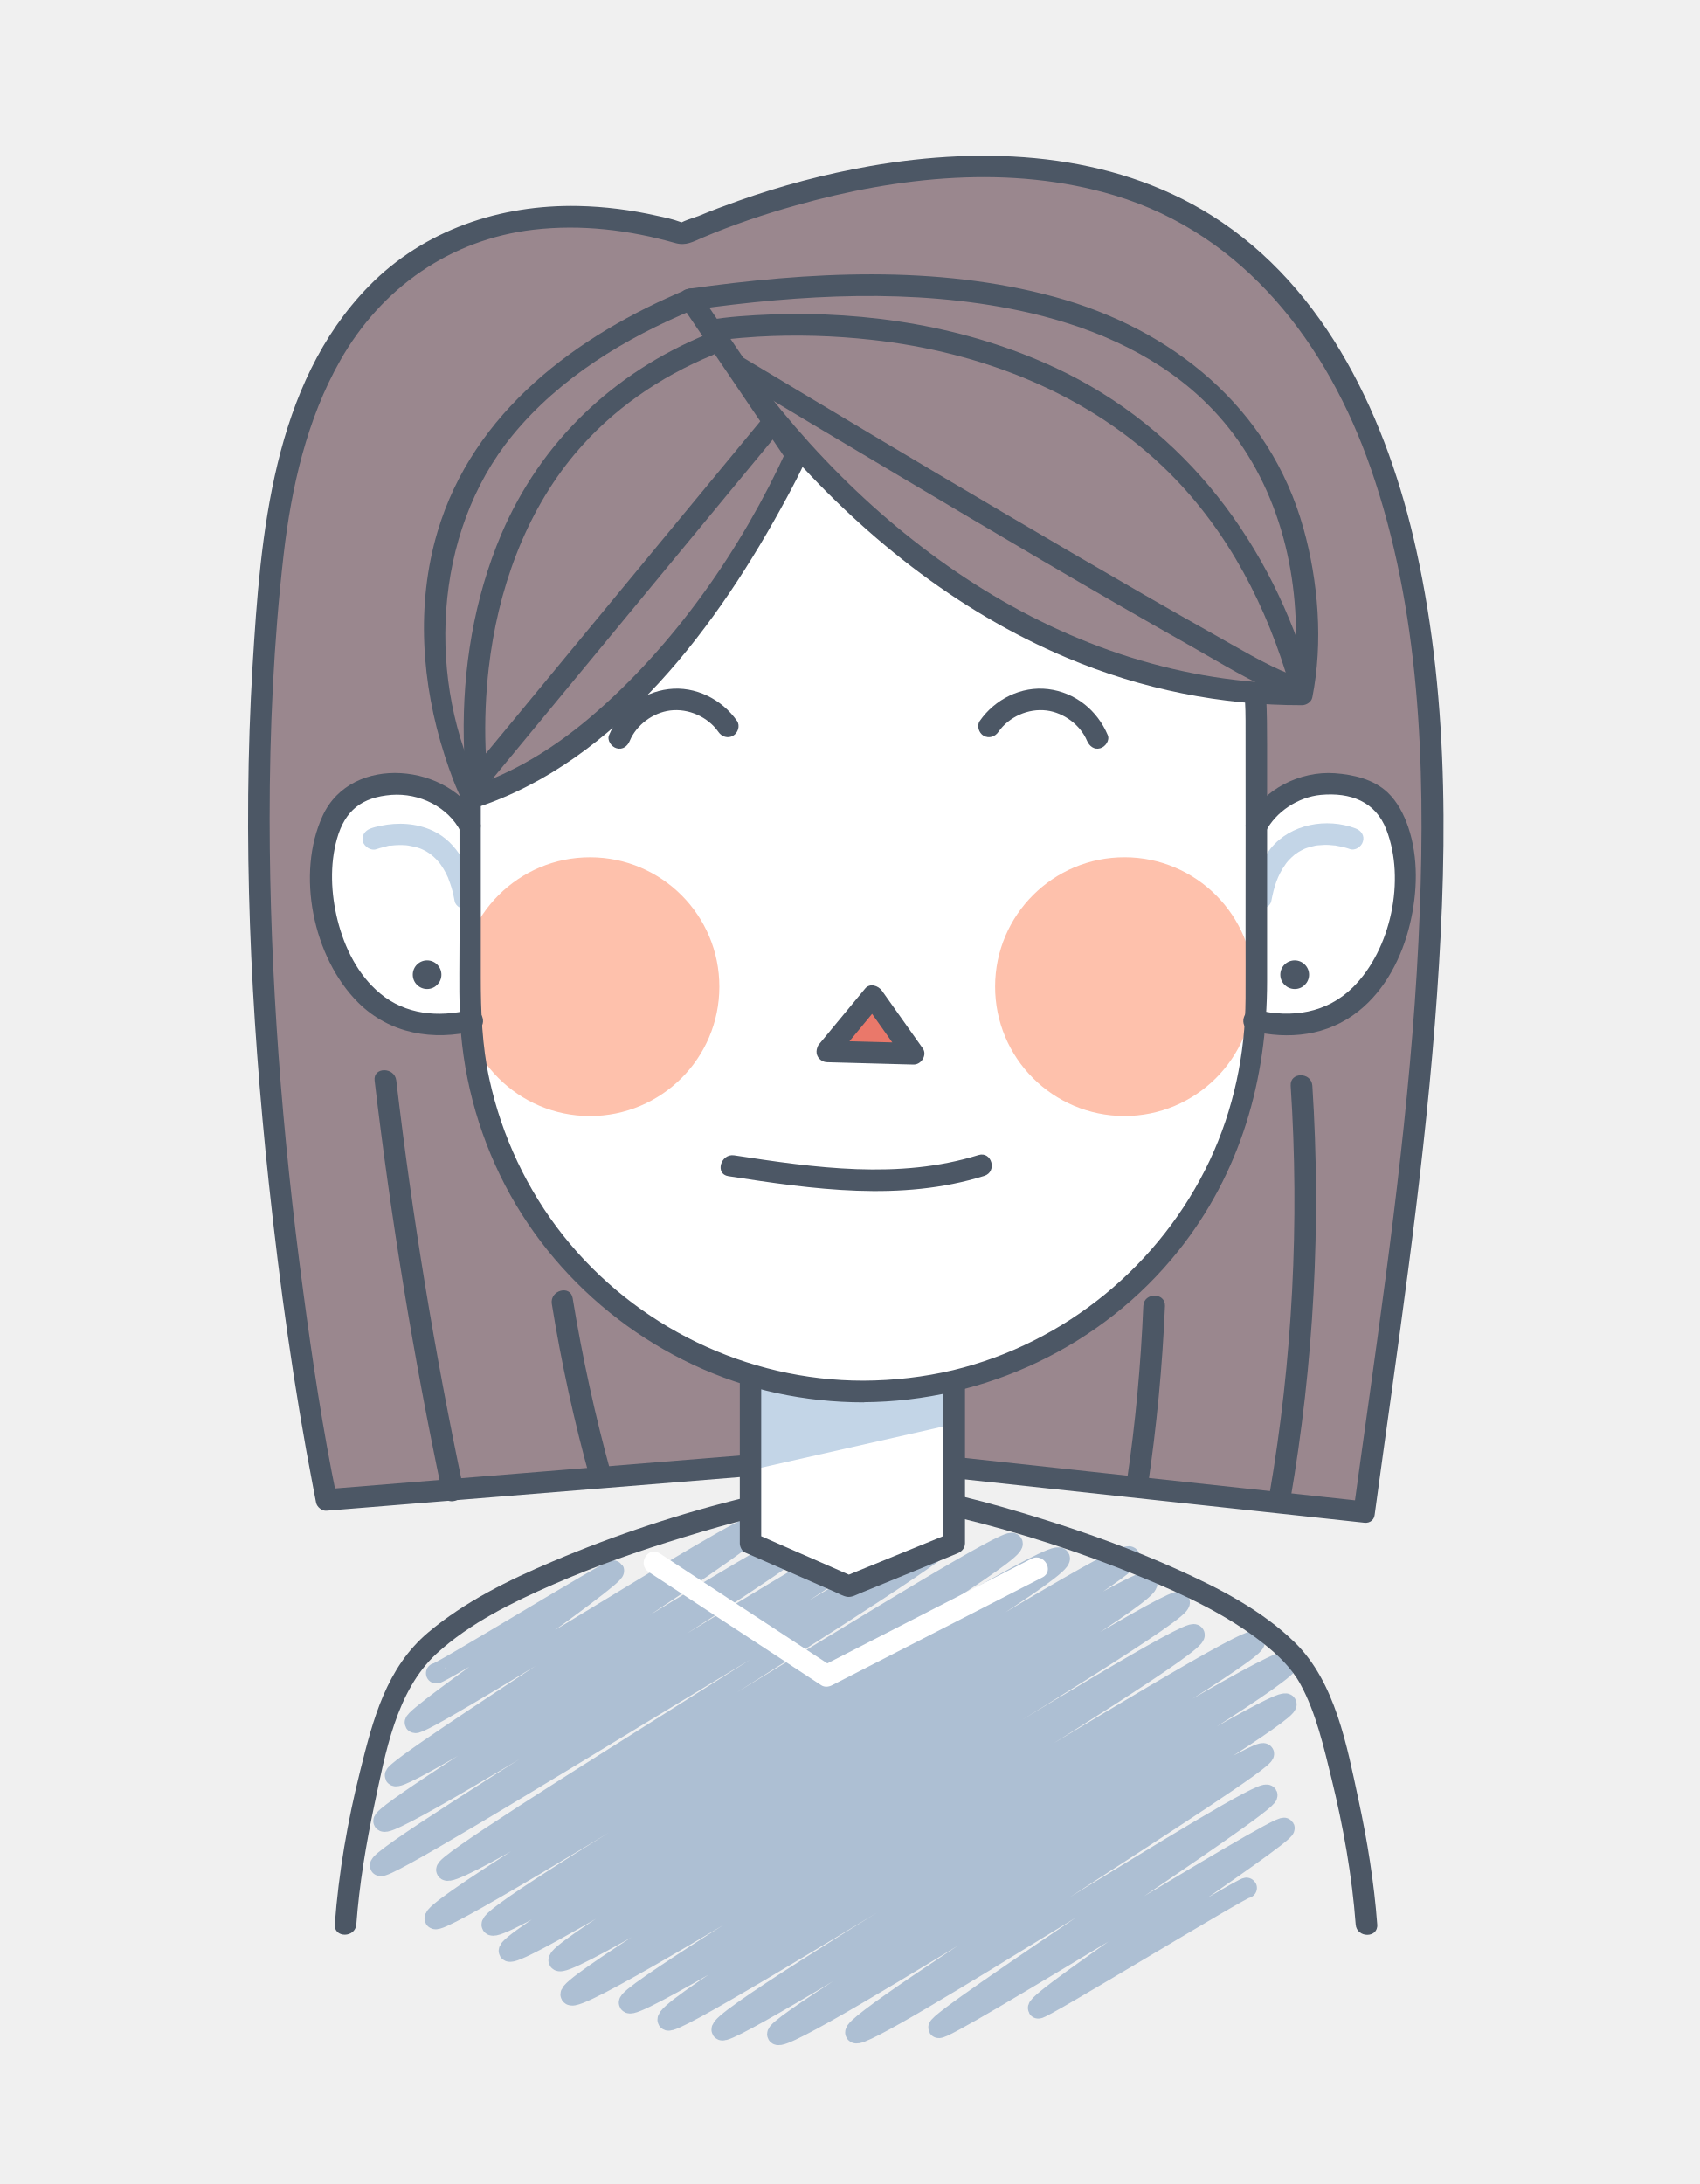
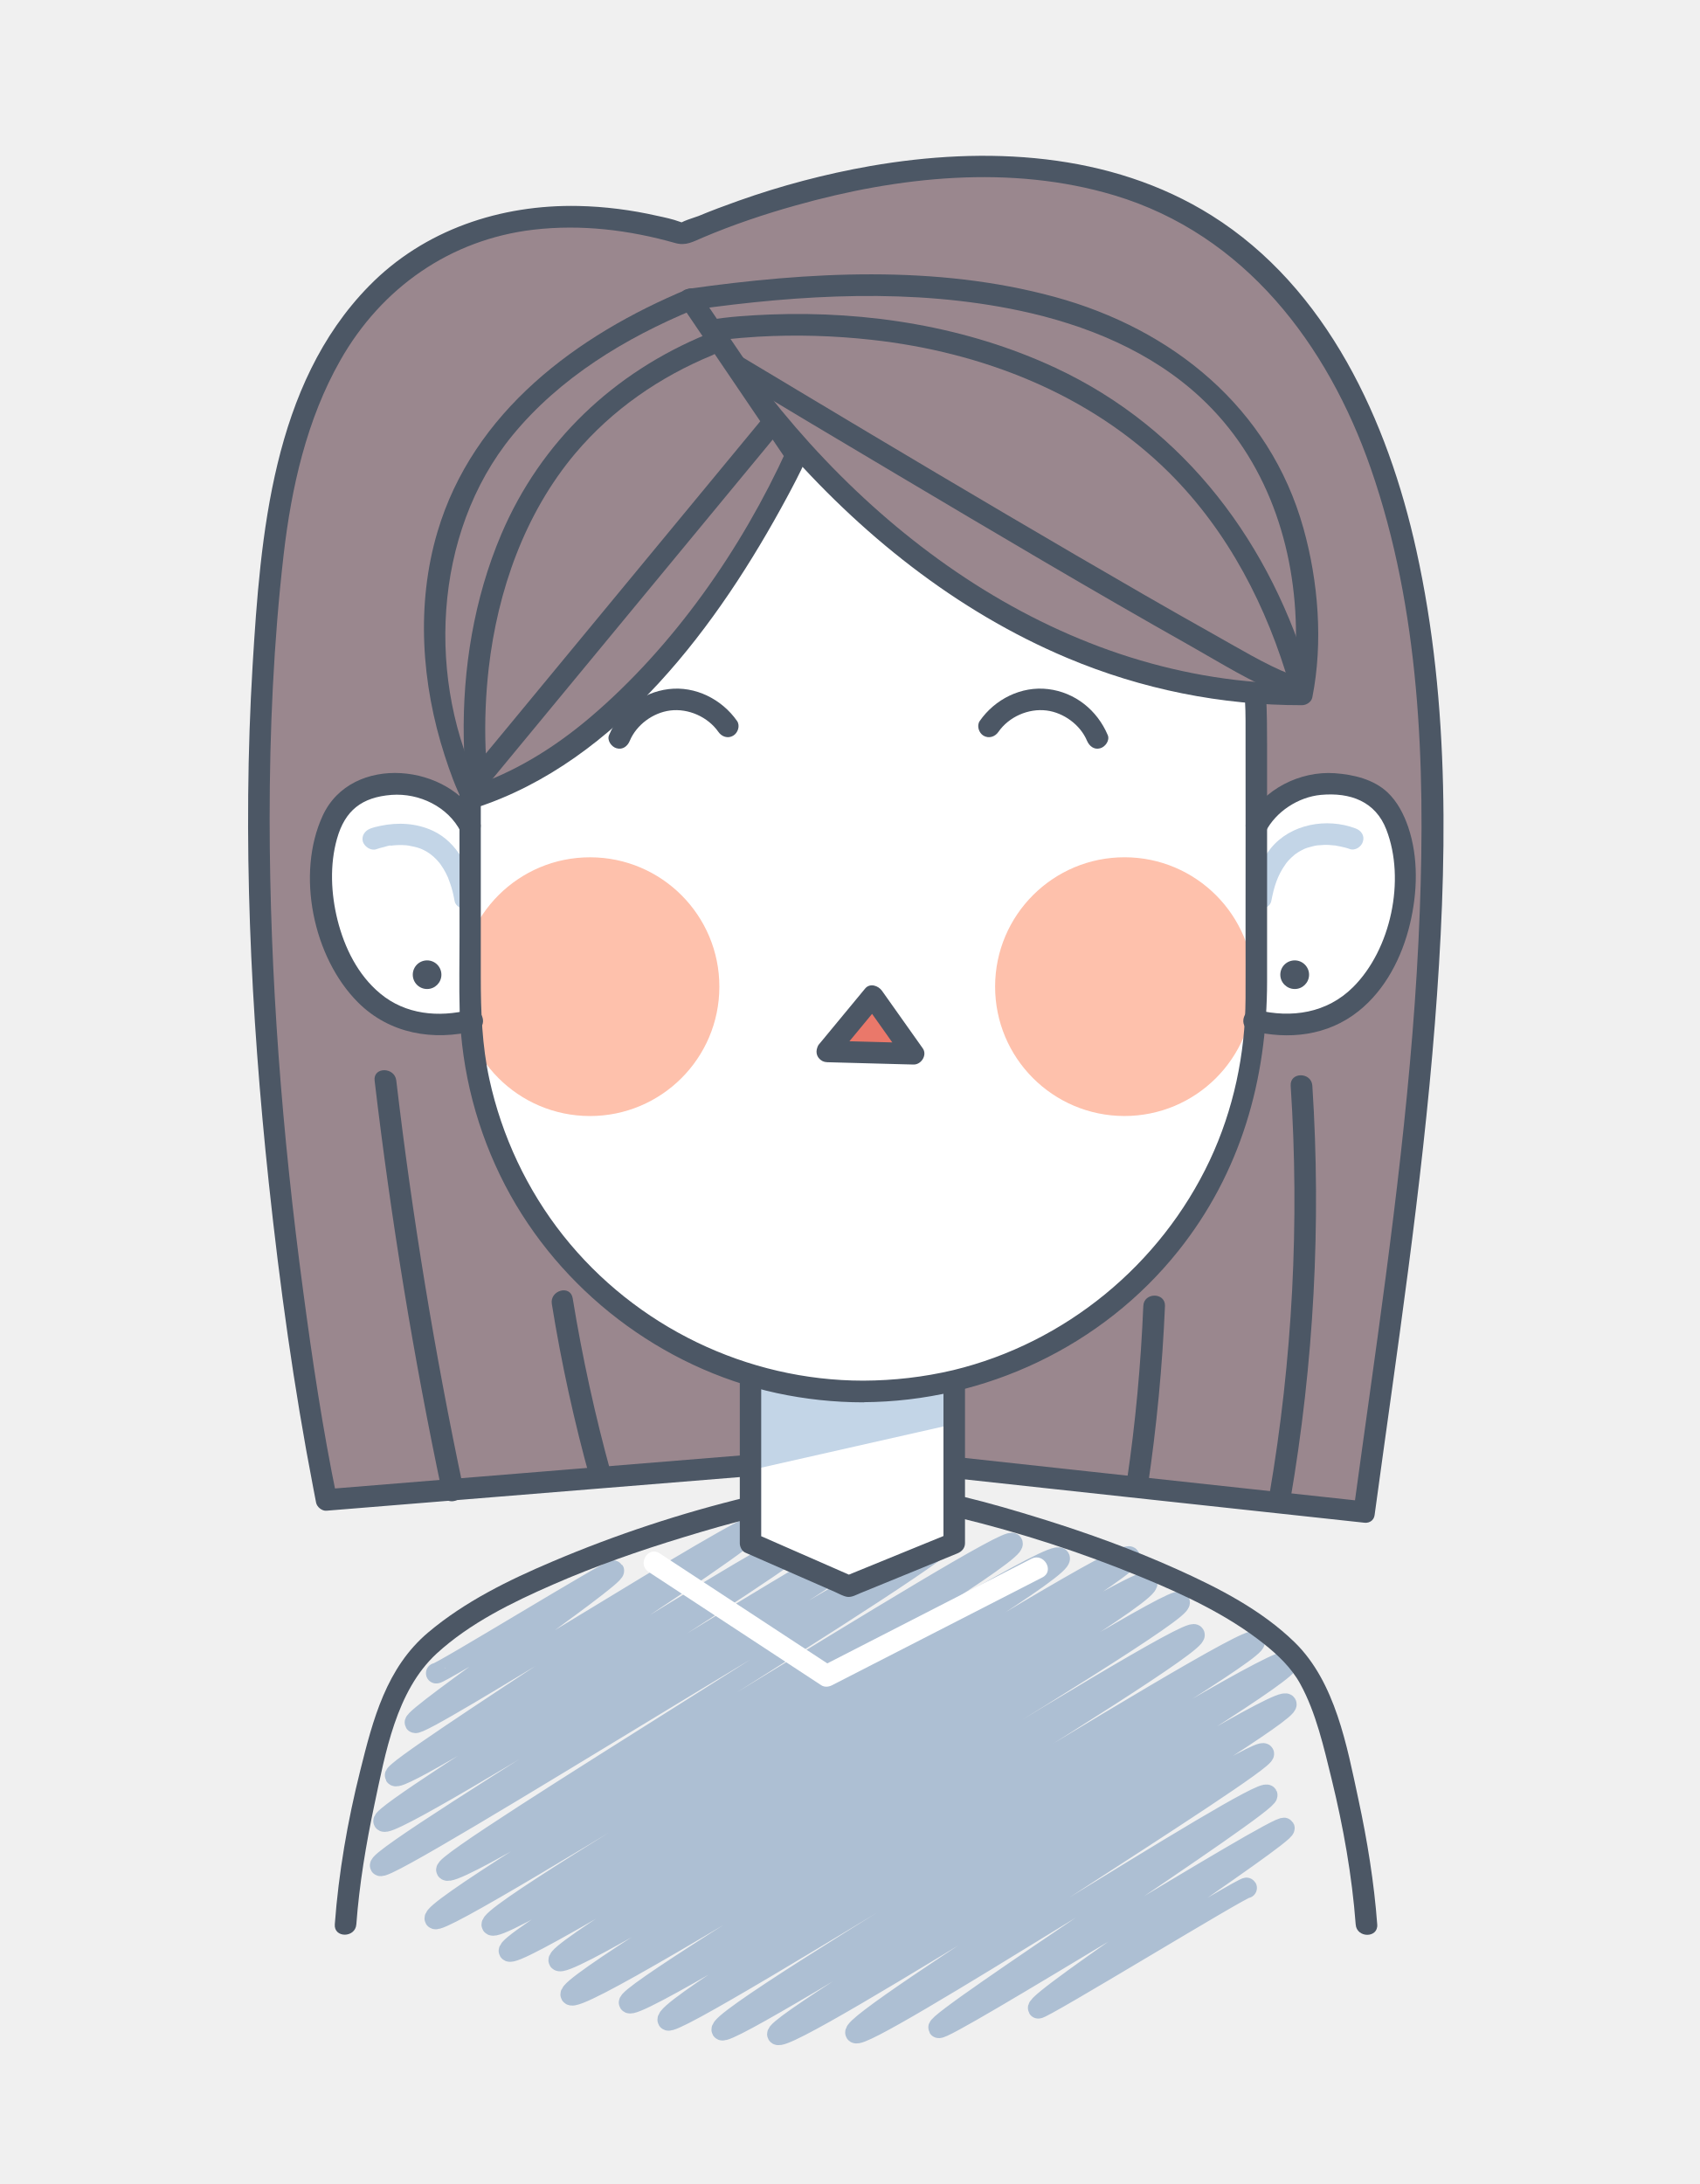
<svg xmlns="http://www.w3.org/2000/svg" version="1.1" x="0px" y="0px" viewBox="0 0 124.68 160.21" style="enable-background:new 0 0 124.68 160.21;" xml:space="preserve">
  <style type="text/css">
	.st0{fill:#EDF0F4;}
	.st1{fill:#9A878E;}
	.st2{fill:#4C5765;}
	.st3{fill:none;stroke:#ADBFD3;stroke-width:1.507;stroke-linecap:round;stroke-linejoin:round;}
	.st4{fill:#FFFFFF;}
	.st5{fill:#C3D5E7;}
	.st6{fill:#EA786A;}
	.st7{fill:#FEC1AC;}
	.st8{display:none;fill:#4C5765;}
	.st9{fill:none;stroke:#EB695C;stroke-width:1.507;stroke-linecap:round;stroke-linejoin:round;}
	.st10{fill:none;stroke:#4C5765;stroke-width:1.507;stroke-linecap:round;stroke-linejoin:round;}
	.st11{fill:#E9796A;stroke:#4C5765;stroke-width:0.527;stroke-miterlimit:10;}
	.st12{fill:#E9796A;}
	.st13{fill:none;stroke:#E9796A;stroke-width:1.507;stroke-linecap:round;stroke-linejoin:round;}
	.st14{fill:#566272;}
	.st15{fill:none;stroke:#9A878E;stroke-width:1.507;stroke-linecap:round;stroke-linejoin:round;}
	.st16{fill:#FDC0AB;}
	.st17{fill:#1D262D;}
</style>
  <g id="BACKGROUND">
</g>
  <g id="OBJECTS">
    <g>
      <g>
        <g>
          <path class="st1" d="M100.07,110.92l-37.27-4.04l-38.86,3.16c0,0-7.74-37.27-3.87-69.8s30.07-23.03,30.07-23.03      S80.2,2.79,95.5,23.01C110.79,43.23,104.11,81.21,100.07,110.92z" />
          <g>
            <path class="st2" d="M100.07,110.13c-11.08-1.2-22.16-2.4-33.24-3.61c-1.32-0.14-2.7-0.42-4.03-0.44       c-1.19-0.02-2.42,0.2-3.61,0.29c-6.59,0.54-13.19,1.07-19.78,1.61c-5.16,0.42-10.31,0.84-15.47,1.26       c0.25,0.19,0.51,0.39,0.76,0.58c-1.03-4.99-1.79-10.06-2.46-15.11c-1.54-11.48-2.45-23.06-2.46-34.64       c0-6.48,0.29-12.97,1.03-19.41c0.57-4.9,1.69-9.89,4.15-14.22c3.02-5.33,8.07-8.87,14.17-9.59c3.52-0.41,7.02,0.02,10.41,0.98       c0.79,0.22,1.29-0.1,2.03-0.41c2.14-0.91,4.5-1.71,6.8-2.35c7.53-2.12,15.78-3.02,23.38-0.74       c9.55,2.87,15.64,10.92,18.81,20.04c3.6,10.36,4,21.64,3.59,32.5c-0.45,11.96-2.06,23.84-3.71,35.68       c-0.38,2.72-0.76,5.43-1.13,8.15c-0.14,1,1.39,1.43,1.53,0.42c1.63-11.99,3.47-23.97,4.42-36.05       c0.9-11.51,1.15-23.36-1.36-34.7c-2.09-9.47-6.53-19.24-15.03-24.57c-7.43-4.66-16.59-5.09-25.03-3.62       c-3.3,0.58-6.55,1.44-9.7,2.56c-0.98,0.35-1.95,0.71-2.91,1.11c-0.17,0.07-1.38,0.42-1.46,0.64c0.11-0.3,0.95,0.09,0.11-0.22       c-0.54-0.2-1.12-0.32-1.68-0.44c-1.89-0.43-3.84-0.68-5.77-0.72c-5.7-0.12-11.32,1.74-15.36,5.87       c-7.09,7.23-7.96,18.29-8.54,27.84c-0.76,12.65-0.15,25.38,1.19,37.97c0.8,7.48,1.83,14.96,3.26,22.36       c0.07,0.36,0.14,0.72,0.21,1.09c0.07,0.32,0.44,0.61,0.76,0.58c11.14-0.91,22.28-1.81,33.43-2.72       c1.73-0.14,3.49-0.38,5.22-0.43c0.87-0.02,1.77,0.15,2.63,0.25c6.35,0.69,12.71,1.38,19.06,2.07       c5.26,0.57,10.53,1.14,15.79,1.71C101.08,111.82,101.07,110.24,100.07,110.13z" />
          </g>
        </g>
        <g>
          <g>
            <path class="st2" d="M27.48,79.26c1.2,10.17,2.85,20.28,4.97,30.3c0.21,1,1.74,0.57,1.53-0.42       c-2.09-9.88-3.73-19.85-4.91-29.88C28.95,78.26,27.37,78.25,27.48,79.26L27.48,79.26z" />
          </g>
        </g>
        <g>
          <g>
            <path class="st2" d="M40.48,95.65c0.7,4.34,1.64,8.64,2.82,12.88c0.27,0.98,1.8,0.56,1.53-0.42       c-1.17-4.24-2.11-8.53-2.82-12.88C41.84,94.22,40.32,94.65,40.48,95.65L40.48,95.65z" />
          </g>
        </g>
        <g>
          <g>
            <path class="st2" d="M94.68,79.64c0.66,10.03,0.14,20.1-1.56,30.01c-0.17,1,1.35,1.42,1.53,0.42       c1.73-10.05,2.28-20.26,1.62-30.43C96.2,78.63,94.62,78.62,94.68,79.64L94.68,79.64z" />
          </g>
        </g>
        <g>
          <g>
            <path class="st2" d="M83.87,95.8c-0.18,4.29-0.57,8.56-1.2,12.81c-0.15,1,1.38,1.43,1.53,0.42c0.65-4.39,1.07-8.8,1.26-13.23       C85.49,94.79,83.91,94.79,83.87,95.8L83.87,95.8z" />
          </g>
        </g>
      </g>
      <g>
        <g>
          <g>
            <path class="st3" d="M32,122.74c0.1,0.17,12.92-7.72,13.03-7.53c0.26,0.45-14.84,10.74-14.59,11.16       c0.3,0.53,24.6-15.03,24.95-14.41c0.43,0.75-26.75,17.73-26.41,18.3c0.49,0.85,29.6-18.16,30.06-17.36       c0.45,0.77-31.31,19.99-30.9,20.7c0.56,0.96,37.08-22.52,37.57-21.69c0.56,0.97-38.29,24.14-37.82,24.95       c0.44,0.76,41.32-25.28,41.94-24.21c0.54,0.94-37.53,23.76-37.08,24.53c0.69,1.19,41.02-24.83,41.52-23.97       c0.66,1.14-42.99,26.46-42.37,27.54c0.54,0.93,45.14-27.66,45.83-26.46c0.72,1.25-42.28,25.83-41.65,26.92       c0.7,1.2,46.2-28.02,46.78-27.01c0.67,1.16-46.14,27.86-45.52,28.93c0.64,1.11,46.21-28.06,46.81-27.02       c0.72,1.25-43.81,26.58-43.16,27.71c0.7,1.21,45.02-27.19,45.54-26.29c0.61,1.05-45.31,27.69-44.66,28.8       c0.71,1.24,45.21-27.36,45.75-26.42c0.59,1.02-41.99,26.12-41.47,27.01c0.62,1.08,45.33-27.45,45.88-26.49       c0.57,0.99-43.76,26.51-43.04,27.76c0.52,0.9,44.87-27.45,45.53-26.29c0.64,1.11-42.21,25.89-41.57,27.01       c0.5,0.87,40.81-24.96,41.41-23.91c0.53,0.92-37.85,23.34-37.33,24.24c0.59,1.02,35.2-21.43,35.68-20.6       c0.38,0.66-30.47,19.58-29.95,20.48c0.5,0.86,29.74-18.23,30.2-17.44c0.33,0.57-24.42,16.54-24.11,17.07       c0.26,0.45,25.09-15.12,25.37-14.65c0.26,0.45-18.39,12.65-18.06,13.22c0.12,0.21,15.19-9.02,15.29-8.83" />
          </g>
        </g>
        <g>
          <g>
            <path class="st2" d="M54.85,109.81c-4.88,1.18-9.72,2.78-14.33,4.74c-3.21,1.36-6.43,2.94-9.11,5.2       c-3.07,2.59-4.05,6.38-4.99,10.16c-0.92,3.67-1.58,7.47-1.86,11.25c-0.08,1.02,1.51,1.01,1.58,0c0.22-2.94,0.71-5.87,1.32-8.75       c0.81-3.79,1.59-8.36,4.57-11.11c2.43-2.23,5.53-3.75,8.53-5.06c3.11-1.36,6.32-2.48,9.57-3.47c1.7-0.52,3.42-1.02,5.15-1.44       C56.26,111.09,55.84,109.57,54.85,109.81L54.85,109.81z" />
          </g>
        </g>
        <g>
          <g>
            <path class="st2" d="M70.32,111.33c4.55,1.1,9.06,2.57,13.38,4.35c3.14,1.29,6.34,2.78,9.01,4.9c1.03,0.82,2.03,1.77,2.67,2.94       c1.16,2.1,1.74,4.69,2.31,7.01c0.85,3.48,1.49,7.06,1.76,10.64c0.07,1.01,1.66,1.02,1.58,0c-0.23-3.08-0.73-6.16-1.38-9.17       c-0.84-3.91-1.69-8.6-4.66-11.51c-2.43-2.38-5.59-4-8.66-5.38c-3.22-1.45-6.55-2.65-9.92-3.7c-1.87-0.58-3.77-1.14-5.67-1.6       C69.75,109.57,69.33,111.09,70.32,111.33L70.32,111.33z" />
          </g>
        </g>
        <g>
          <g>
            <path class="st4" d="M47.58,115.31c4.22,2.77,8.44,5.54,12.66,8.31c0.24,0.16,0.55,0.13,0.8,0c5.14-2.64,10.29-5.27,15.43-7.91       c0.91-0.46,0.11-1.83-0.8-1.37c-5.14,2.64-10.29,5.27-15.43,7.91c0.27,0,0.53,0,0.8,0c-4.22-2.77-8.44-5.54-12.66-8.31       C47.52,113.39,46.73,114.76,47.58,115.31L47.58,115.31z" />
          </g>
        </g>
      </g>
      <g>
        <g>
          <polygon class="st4" points="55.06,108.64 55.06,113.21 62.27,116.37 70,113.21 70.18,102.57 55.24,104.24     " />
          <polygon class="st5" points="70.18,104.42 55.41,107.76 55.24,100.9 62.44,102.04 70,101.08     " />
          <g>
            <g>
              <path class="st2" d="M54.27,101.25c0,3.99,0,7.97,0,11.96c0,0.25,0.15,0.57,0.39,0.68c2.19,0.96,4.38,1.92,6.57,2.88        c0.28,0.12,0.63,0.33,0.93,0.37c0.33,0.04,0.65-0.15,0.94-0.27c1.31-0.54,2.62-1.07,3.94-1.61c1.06-0.43,2.11-0.87,3.17-1.3        c0.33-0.13,0.58-0.38,0.58-0.76c0-3.99,0-7.97,0-11.96c0-1.02-1.58-1.02-1.58,0c0,3.99,0,7.97,0,11.96        c0.19-0.25,0.39-0.51,0.58-0.76c-2.58,1.05-5.16,2.11-7.74,3.16c0.2,0.03,0.41,0.05,0.61,0.08c-2.4-1.05-4.81-2.11-7.21-3.16        c0.13,0.23,0.26,0.46,0.39,0.68c0-3.99,0-7.97,0-11.96C55.85,100.23,54.27,100.23,54.27,101.25L54.27,101.25z" />
            </g>
          </g>
        </g>
        <g>
          <path class="st4" d="M100.07,57.97c-5.63-1.93-7.91,2.64-7.91,2.64v-8.08c0-14.85-12.04-26.88-26.9-26.88h-3.87      c-14.86,0-26.9,12.03-26.9,26.88v8.08c0,0-2.29-4.57-7.91-2.64c-5.61,1.93-3.53,19.72,7.96,16.9      c0.84,15.16,13.4,27.2,28.79,27.2l0,0c15.38,0,27.95-12.04,28.79-27.2C103.6,77.69,105.67,59.9,100.07,57.97z" />
        </g>
        <g>
          <polygon class="st6" points="60.69,77.12 64.03,73.08 67.02,77.3     " />
        </g>
        <g>
          <ellipse transform="matrix(1.748970e-03 -1 1 1.748970e-03 -29.175 115.5313)" class="st7" cx="43.28" cy="72.38" rx="9.49" ry="9.49" />
          <ellipse transform="matrix(1.748970e-03 -1 1 1.748970e-03 9.9645 154.7393)" class="st7" cx="82.49" cy="72.38" rx="9.49" ry="9.49" />
          <path class="st8" d="M52.07,63.95c0,1.36-1.1,2.46-2.46,2.46c-1.36,0-2.46-1.1-2.46-2.46c0-1.36,1.1-2.46,2.46-2.46      C50.97,61.49,52.07,62.59,52.07,63.95z" />
          <path class="st8" d="M78.8,63.95c0,1.36-1.1,2.46-2.46,2.46c-1.36,0-2.46-1.1-2.46-2.46c0-1.36,1.1-2.46,2.46-2.46      C77.69,61.49,78.8,62.59,78.8,63.95z" />
          <g>
            <g>
              <path class="st2" d="M73.24,53.69c0.77-1.11,2.2-1.74,3.54-1.57c1.25,0.16,2.47,1.05,2.96,2.22c0.17,0.39,0.52,0.68,0.97,0.55        c0.37-0.1,0.72-0.58,0.55-0.97c-0.77-1.82-2.39-3.13-4.37-3.37c-1.97-0.24-3.91,0.74-5.02,2.34        c-0.24,0.35-0.06,0.88,0.28,1.08C72.55,54.2,73,54.04,73.24,53.69L73.24,53.69z" />
            </g>
          </g>
          <g>
            <g>
              <path class="st2" d="M54.07,52.89c-1.12-1.6-3.06-2.58-5.02-2.34c-1.98,0.24-3.6,1.55-4.37,3.37        c-0.17,0.39,0.18,0.87,0.55,0.97c0.46,0.13,0.81-0.16,0.97-0.55c0.49-1.17,1.7-2.06,2.96-2.22c1.34-0.17,2.77,0.47,3.54,1.57        c0.24,0.35,0.69,0.51,1.08,0.28C54.13,53.77,54.31,53.24,54.07,52.89L54.07,52.89z" />
            </g>
          </g>
          <g>
            <g>
-               <path class="st2" d="M53.43,86.28c6.21,0.96,12.65,1.89,18.77-0.02c0.97-0.3,0.56-1.83-0.42-1.53        c-5.85,1.82-12.01,0.93-17.93,0.02C52.86,84.61,52.43,86.13,53.43,86.28L53.43,86.28z" />
-             </g>
-           </g>
-           <g>
-             <g>
              <path class="st2" d="M61.24,77.68c1.11-1.35,2.23-2.69,3.34-4.04c-0.41-0.05-0.83-0.11-1.24-0.16c1,1.41,1.99,2.81,2.99,4.22        c0.23-0.4,0.46-0.79,0.68-1.19c-1.84-0.05-3.69-0.1-5.53-0.15c-0.27-0.01-0.53-0.01-0.8-0.02c-1.02-0.03-1.02,1.55,0,1.58        c1.84,0.05,3.69,0.1,5.53,0.15c0.27,0.01,0.53,0.01,0.8,0.02c0.57,0.02,1.03-0.7,0.68-1.19c-1-1.41-1.99-2.81-2.99-4.22        c-0.27-0.38-0.89-0.59-1.24-0.16c-1.11,1.35-2.23,2.69-3.34,4.04c-0.27,0.33-0.32,0.8,0,1.12        C60.41,77.96,60.97,78.01,61.24,77.68z" />
            </g>
          </g>
        </g>
        <g>
          <g>
            <g>
              <path class="st2" d="M92.84,61.01c0.75-1.47,2.39-2.54,4.05-2.7c2.18-0.2,4.02,0.49,4.81,2.55c1.42,3.67,0.34,8.79-2.45,11.56        c-1.91,1.9-4.51,2.29-7.06,1.66c-0.99-0.25-1.41,1.28-0.42,1.53c2.76,0.69,5.62,0.37,7.88-1.43c1.98-1.57,3.2-3.97,3.78-6.4        c0.55-2.29,0.64-4.86-0.13-7.12c-0.32-0.93-0.79-1.85-1.52-2.54c-1.03-0.96-2.49-1.3-3.86-1.4c-2.54-0.18-5.27,1.17-6.45,3.49        C91.01,61.11,92.38,61.92,92.84,61.01L92.84,61.01z" />
            </g>
          </g>
          <g>
            <g>
              <path class="st5" d="M99.44,60.77c-2.11-0.8-4.77-0.33-6.22,1.46c-0.8,0.99-1.25,2.2-1.48,3.44        c-0.08,0.42,0.12,0.85,0.55,0.97c0.39,0.11,0.89-0.13,0.97-0.55c0.2-1.03,0.44-1.85,1.04-2.69c0.03-0.04,0.05-0.07,0.08-0.11        c-0.09,0.12-0.02,0.03,0,0c0.06-0.07,0.12-0.15,0.19-0.22c0.13-0.14,0.28-0.27,0.42-0.39c-0.13,0.11,0.01-0.01,0.07-0.05        c0.07-0.05,0.14-0.09,0.21-0.14c0.15-0.09,0.3-0.16,0.46-0.24c-0.16,0.07-0.03,0.01,0.06-0.02c0.07-0.03,0.15-0.05,0.22-0.07        c0.15-0.05,0.31-0.08,0.46-0.12c0.06-0.01,0.13-0.02,0.19-0.03c0.11-0.02-0.17,0.02,0.03,0c0.15-0.01,0.29-0.02,0.44-0.03        c0.26-0.01,0.51,0.01,0.77,0.04c0.16,0.02,0.14-0.04,0,0c0.04-0.01,0.11,0.02,0.14,0.02c0.1,0.02,0.21,0.04,0.31,0.06        c0.22,0.05,0.45,0.1,0.66,0.18c0.4,0.15,0.87-0.17,0.97-0.55C100.12,61.3,99.85,60.92,99.44,60.77L99.44,60.77z" />
            </g>
          </g>
          <g>
            <g>
              <path class="st5" d="M27.62,62.29c0.17-0.06,0.35-0.11,0.53-0.15c0.13-0.03,0.46-0.16,0.59-0.11c-0.09-0.03-0.18,0.02-0.02,0        c0.06-0.01,0.12-0.01,0.18-0.02c0.13-0.01,0.27-0.02,0.41-0.02c0.13,0,0.26,0,0.38,0.01c0.07,0,0.14,0.01,0.21,0.02        c0.03,0,0.06,0.01,0.09,0.01c0.15,0.01-0.18-0.03-0.02,0c0.29,0.05,0.57,0.11,0.85,0.21c0.05,0.02,0.28,0.12,0.08,0.03        c0.06,0.03,0.13,0.06,0.19,0.09c0.16,0.08,0.31,0.17,0.45,0.27c0.04,0.03,0.25,0.2,0.09,0.07c0.06,0.05,0.12,0.1,0.18,0.15        c0.15,0.13,0.28,0.28,0.41,0.43c0.02,0.02,0.1,0.13,0.04,0.05c-0.06-0.08,0.07,0.09,0.08,0.11c0.07,0.1,0.13,0.19,0.19,0.29        c0.13,0.22,0.25,0.44,0.35,0.68c0.05,0.12-0.04-0.09,0.01,0.04c0.03,0.08,0.06,0.16,0.09,0.24c0.05,0.14,0.1,0.28,0.14,0.42        c0.1,0.33,0.17,0.66,0.23,0.99c0.08,0.42,0.59,0.66,0.97,0.55c0.44-0.12,0.63-0.55,0.55-0.97c-0.36-1.9-1.28-3.88-3.12-4.74        c-1.21-0.56-2.55-0.63-3.84-0.36c-0.25,0.05-0.5,0.11-0.74,0.2c-0.4,0.15-0.67,0.53-0.55,0.97        C26.75,62.12,27.22,62.44,27.62,62.29L27.62,62.29z" />
            </g>
          </g>
          <g>
            <g>
              <path class="st2" d="M63.33,101.28c-8.53,0-16.71-3.96-22.01-10.64c-2.65-3.34-4.51-7.3-5.42-11.47        c-0.54-2.48-0.63-4.97-0.63-7.49c0-5.5,0-11,0-16.5c0-2-0.05-4.01,0.21-6c0.54-4.24,2.15-8.31,4.63-11.79        C45,30.51,53.04,26.47,61.46,26.44c3.15-0.01,6.29-0.08,9.39,0.6c4.16,0.91,8.08,2.84,11.32,5.61        c5.93,5.07,9.19,12.43,9.2,20.2c0.01,5.13,0,10.27,0,15.4c0,1.66,0.01,3.32,0,4.98c-0.02,4.1-0.88,8.18-2.63,11.9        c-3.61,7.65-10.59,13.39-18.82,15.38C67.76,101.02,65.56,101.27,63.33,101.28c-1.02,0.01-1.02,1.59,0,1.58        c8.93-0.05,17.53-4.1,23.11-11.1c4.57-5.73,6.51-12.55,6.51-19.8c0-5.76,0-11.51,0-17.27c0-2.4-0.03-4.78-0.45-7.16        c-0.77-4.3-2.61-8.39-5.27-11.85c-5.28-6.86-13.49-10.81-22.12-10.83c-3.38-0.01-6.73-0.05-10.05,0.73        c-4.2,0.98-8.13,2.97-11.44,5.74c-6.33,5.28-9.89,13.19-9.91,21.41c-0.01,5.32,0,10.63,0,15.95c0,1.82-0.04,3.64,0.01,5.45        c0.13,4.46,1.28,8.87,3.34,12.83c4.01,7.69,11.43,13.38,19.91,15.23c2.09,0.45,4.23,0.68,6.37,0.68        C64.35,102.86,64.35,101.28,63.33,101.28z" />
            </g>
          </g>
          <g>
            <g>
              <path class="st2" d="M35.17,60.21c-2.15-4.24-9.39-4.96-11.5-0.37c-1.97,4.28-0.7,10.41,2.6,13.7c2.31,2.3,5.51,2.84,8.6,2.07        c0.99-0.25,0.57-1.77-0.42-1.53c-2.28,0.57-4.7,0.35-6.56-1.2c-1.64-1.36-2.62-3.36-3.13-5.39c-0.48-1.93-0.58-4.04-0.04-5.96        c0.59-2.09,1.83-3.05,4-3.22c2.04-0.15,4.15,0.87,5.08,2.7C34.27,61.91,35.63,61.11,35.17,60.21L35.17,60.21z" />
            </g>
          </g>
          <path class="st2" d="M32.38,71.5c0,0.58-0.47,1.05-1.05,1.05c-0.58,0-1.05-0.47-1.05-1.05c0-0.58,0.47-1.05,1.05-1.05      C31.91,70.45,32.38,70.92,32.38,71.5z" />
          <path class="st2" d="M96.03,71.5c0,0.58-0.47,1.05-1.05,1.05c-0.58,0-1.06-0.47-1.06-1.05c0-0.58,0.47-1.05,1.06-1.05      C95.55,70.45,96.03,70.92,96.03,71.5z" />
        </g>
        <g>
          <g>
            <g>
              <path class="st1" d="M50.66,21.96c0,0,15.82,29.16,44.83,28.99C95.5,50.94,102.79,14.49,50.66,21.96z" />
              <g>
                <path class="st2" d="M49.98,22.35c1.98,3.63,4.59,7,7.29,10.11c5.77,6.66,12.84,12.36,21.01,15.8         c5.46,2.3,11.3,3.48,17.23,3.47c0.33,0,0.7-0.24,0.76-0.58c0.8-4.03,0.44-8.5-0.66-12.42c-2.47-8.81-9.59-14.59-18.24-16.95         c-8.72-2.38-18.05-1.84-26.9-0.59c-1,0.14-0.58,1.67,0.42,1.53c7.87-1.11,16.09-1.59,23.92,0.07         c4.84,1.03,9.61,2.97,13.27,6.38c4.83,4.49,7,10.95,6.99,17.44c0,1.04-0.06,2.09-0.17,3.12c-0.04,0.4-0.04,0.47-0.15,1.01         c0.25-0.19,0.51-0.39,0.76-0.58C78,50.19,63.01,39,53.51,25.01c-0.76-1.12-1.51-2.26-2.16-3.45         C50.86,20.66,49.49,21.46,49.98,22.35z" />
              </g>
            </g>
            <g>
              <g>
                <path class="st2" d="M96.17,49.99c-2.87-10.02-9.18-18.55-18.75-23.01c-6.48-3.02-13.78-4.18-20.9-3.91         c-1.53,0.06-3.07,0.16-4.58,0.41c-1,0.17-0.58,1.69,0.42,1.53c0.46-0.08,0.26-0.05,0.75-0.1c0.82-0.09,1.65-0.16,2.47-0.21         c2.79-0.16,5.6-0.08,8.38,0.23c8.06,0.89,15.98,3.96,21.8,9.74c4.36,4.34,7.2,9.87,8.88,15.74         C94.93,51.38,96.45,50.97,96.17,49.99L96.17,49.99z" />
              </g>
            </g>
            <g>
              <g>
                <path class="st2" d="M53.21,27.29c4.2,2.53,8.41,5.04,12.62,7.54c7.14,4.24,14.29,8.49,21.53,12.57         c2.2,1.24,4.42,2.65,6.79,3.56c0.95,0.36,1.36-1.17,0.42-1.53c-1.67-0.64-3.87-1.97-5.64-2.96         c-3.36-1.88-6.7-3.82-10.03-5.76c-6.82-3.98-13.6-8.01-20.37-12.07c-1.51-0.9-3.02-1.81-4.52-2.71         C53.13,25.4,52.34,26.77,53.21,27.29L53.21,27.29z" />
              </g>
            </g>
          </g>
          <g>
            <g>
              <path class="st1" d="M58.4,33.38c0,0-9.32,20.56-23.74,25.12c0,0-12.66-24.77,16-36.54L58.4,33.38z" />
              <g>
                <path class="st2" d="M57.72,32.98c-3.33,7.31-8.33,14.47-14.46,19.67c-2.6,2.2-5.55,4.04-8.8,5.09         c0.3,0.12,0.6,0.24,0.89,0.36c-4.07-8-3.65-18.97,2.24-26.16c3.48-4.24,8.27-7.14,13.28-9.22c-0.3-0.12-0.6-0.24-0.89-0.36         c2.58,3.81,5.16,7.61,7.74,11.42c0.57,0.84,1.94,0.05,1.37-0.8c-2.58-3.81-5.16-7.61-7.74-11.42         c-0.18-0.26-0.56-0.5-0.89-0.36c-8.16,3.39-15.76,9.01-18.37,17.82c-1.58,5.33-1.17,11.14,0.53,16.4         c0.38,1.18,0.81,2.38,1.38,3.48c0.15,0.3,0.58,0.47,0.89,0.36c10.44-3.39,17.84-13.49,22.84-22.78         c0.48-0.89,0.95-1.79,1.37-2.71C59.5,32.85,58.14,32.05,57.72,32.98z" />
              </g>
            </g>
            <g>
              <g>
                <path class="st2" d="M56.08,30.53c-6.31,7.64-12.62,15.28-18.93,22.92c-0.9,1.09-1.8,2.17-2.69,3.26         c0.44,0.12,0.88,0.23,1.32,0.35c0.06,0.42-0.03-0.33-0.05-0.48c-0.05-0.57-0.08-1.14-0.11-1.71         c-0.07-1.95,0.01-3.9,0.23-5.84c0.65-5.68,2.64-11.36,6.35-15.77c2.71-3.21,6.2-5.62,10.07-7.21         c0.93-0.38,0.52-1.91-0.42-1.53c-6.83,2.81-12.18,7.87-15.08,14.68c-1.99,4.69-2.84,9.86-2.75,14.94         c0.02,1.11,0.07,2.22,0.23,3.32c0.08,0.57,0.97,0.78,1.32,0.35c6.31-7.64,12.62-15.28,18.93-22.92         c0.9-1.09,1.8-2.17,2.69-3.26C57.84,30.87,56.73,29.75,56.08,30.53L56.08,30.53z" />
              </g>
            </g>
          </g>
        </g>
      </g>
    </g>
  </g>
  <g id="DESIGNED_BY_FREEPIK">
</g>
</svg>
